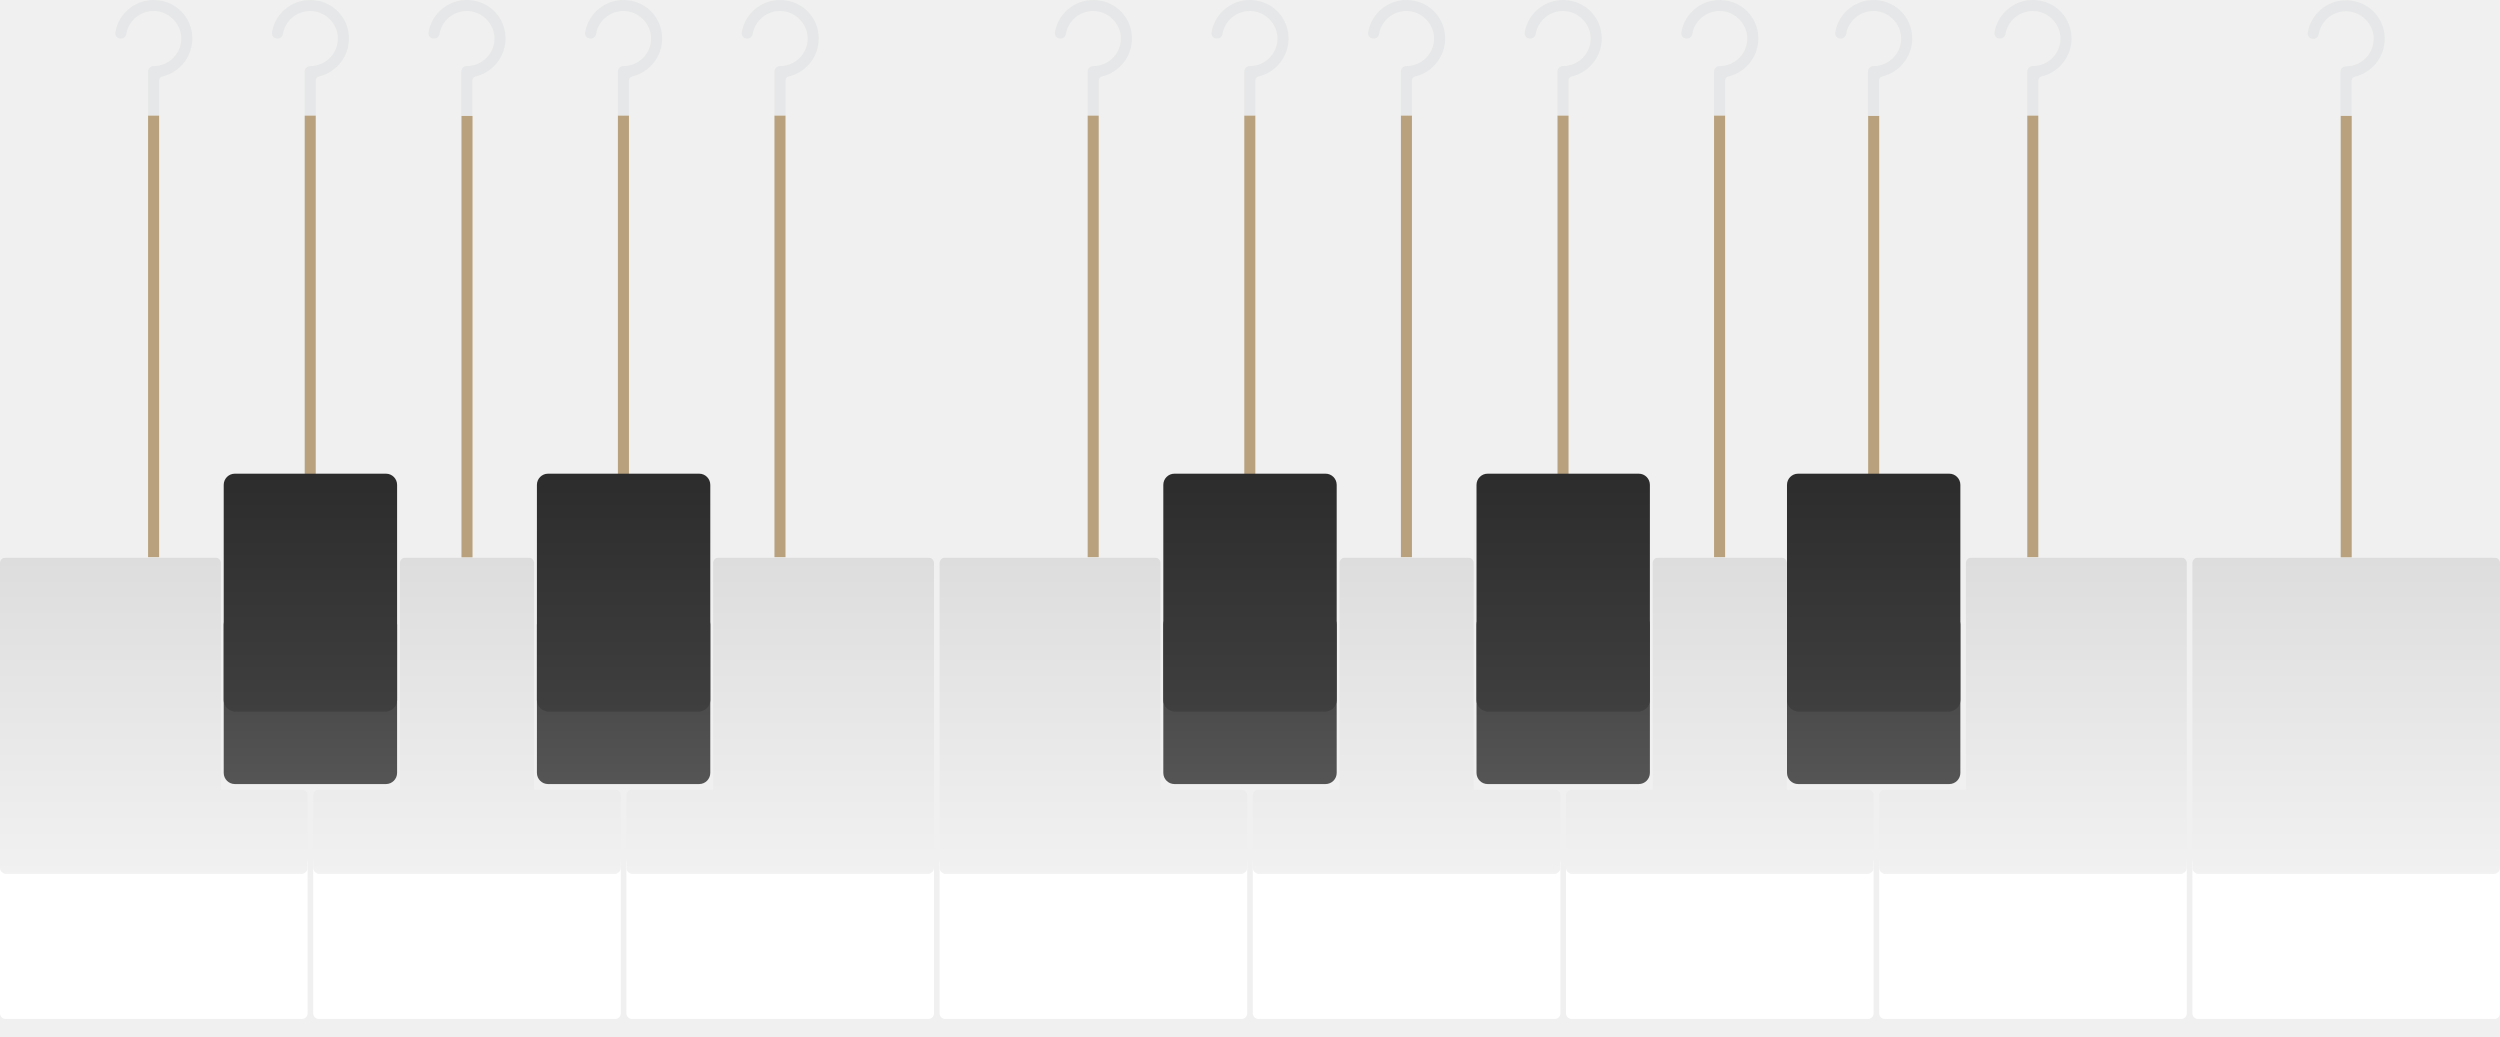
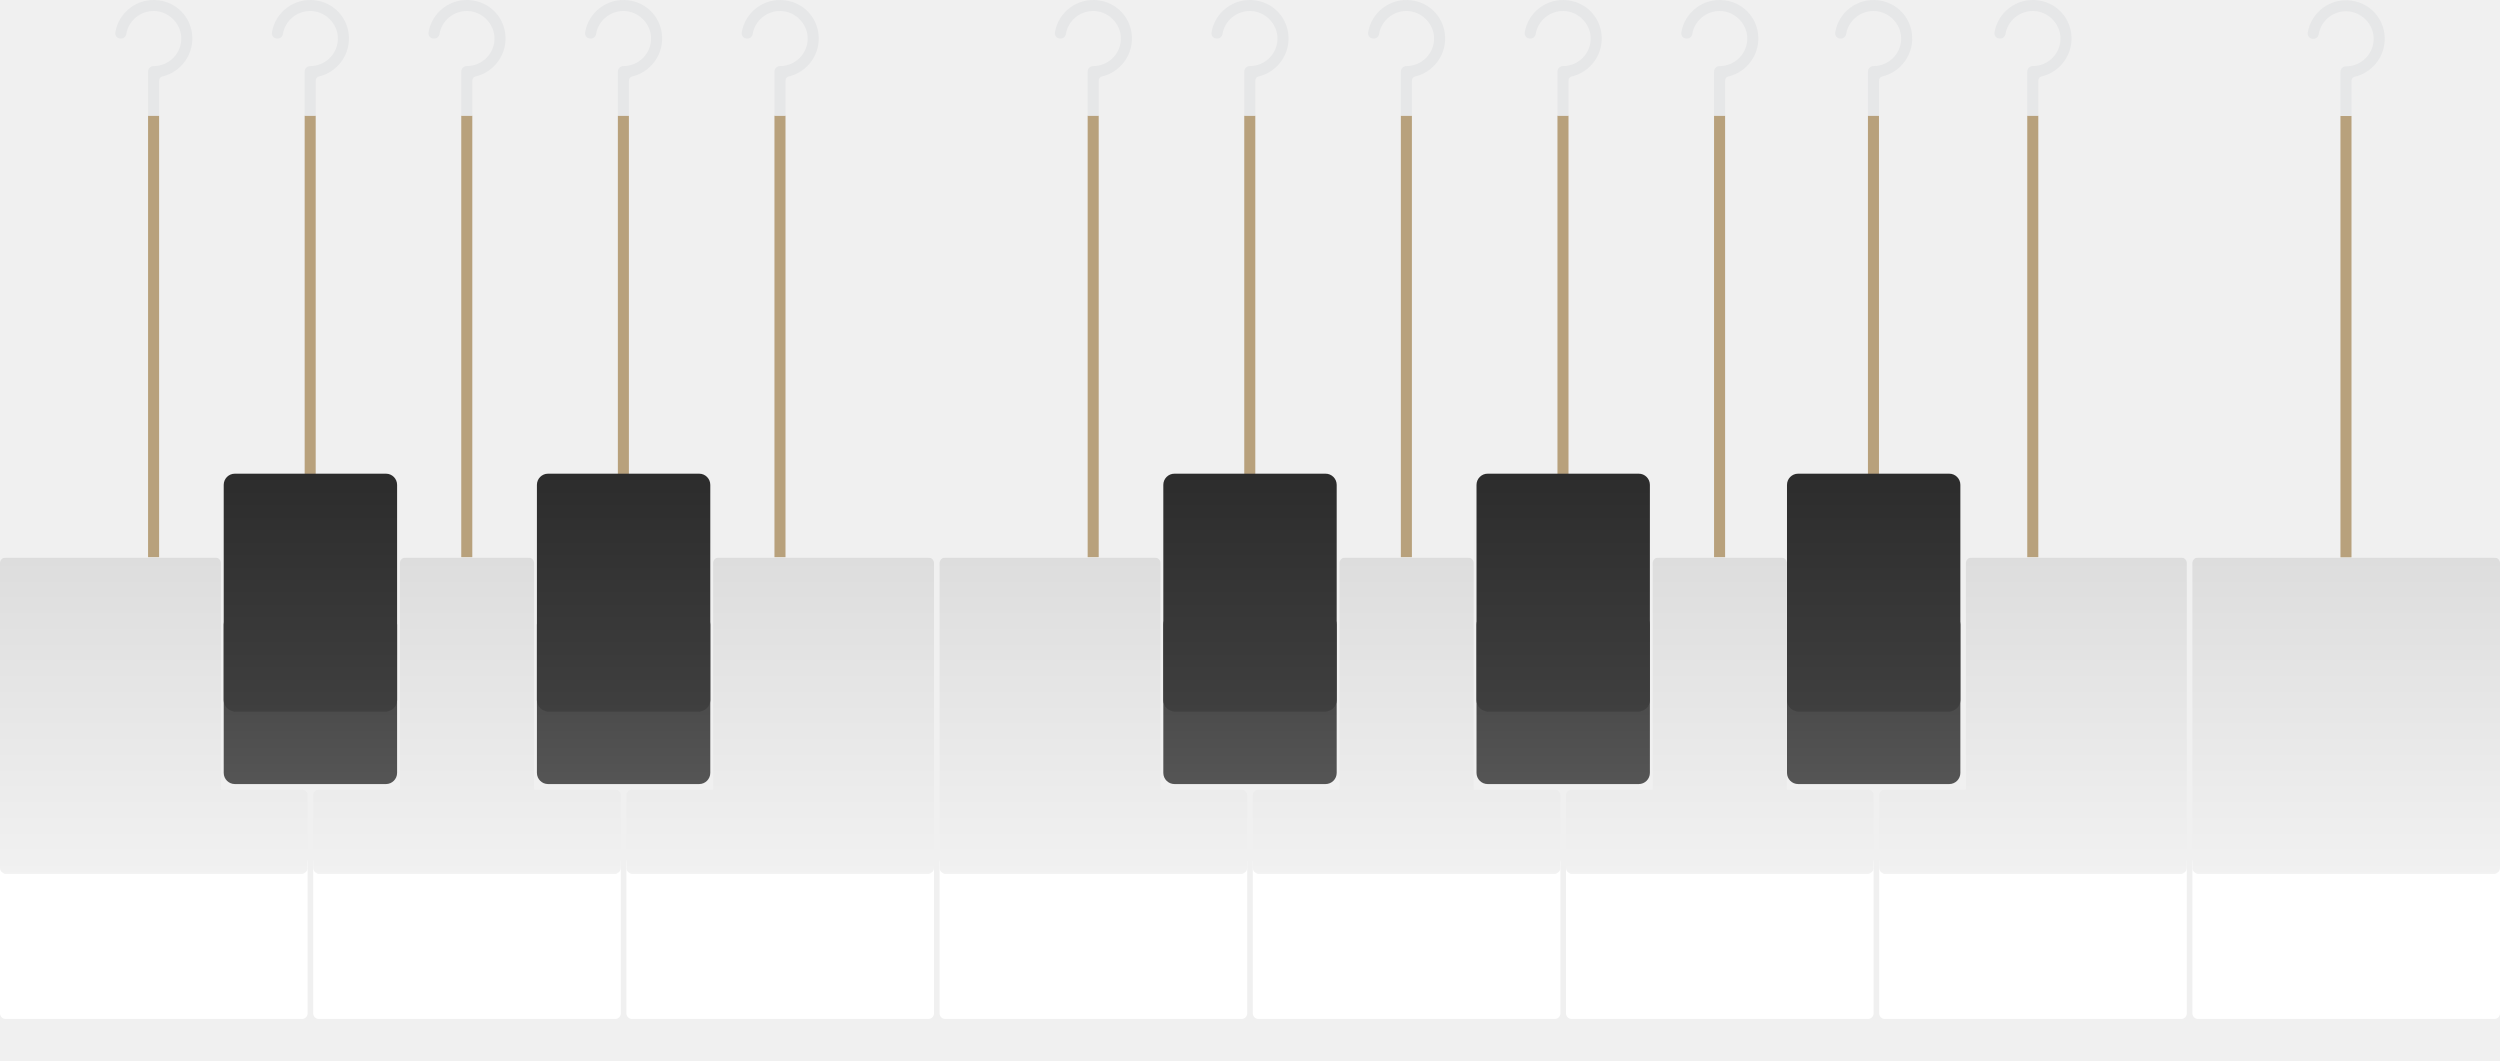
- <svg xmlns="http://www.w3.org/2000/svg" xmlns:xlink="http://www.w3.org/1999/xlink" width="518.854" height="215.173" id="screenshot-e8875ea4-8fa4-80be-8008-ba8c253b60a8" viewBox="0 0 518.854 215.173" fill="none" version="1.1" xml:space="preserve">
+ <svg xmlns="http://www.w3.org/2000/svg" xmlns:xlink="http://www.w3.org/1999/xlink" width="518.854" height="220" id="screenshot-e8875ea4-8fa4-80be-8008-ba8c253b60a8" viewBox="0 0 518.854 220" fill="none" version="1.1" xml:space="preserve">
  <defs id="defs200">
    <pattern xlink:href="#fill-0-render-28" id="pattern18" patternTransform="scale(1)" />
    <pattern xlink:href="#fill-0-render-18" id="pattern17" patternTransform="scale(1)" />
    <pattern xlink:href="#fill-0-render-17" id="pattern16" patternTransform="scale(1)" />
    <pattern xlink:href="#fill-0-render-15" id="pattern15" patternTransform="scale(1)" />
    <pattern xlink:href="#fill-0-render-14" id="pattern14" patternTransform="scale(1)" />
    <pattern xlink:href="#fill-0-render-11" id="pattern13" patternTransform="scale(1)" />
    <pattern xlink:href="#fill-0-render-12" id="pattern12" patternTransform="scale(1)" />
    <pattern xlink:href="#fill-0-render-40" id="pattern11" patternTransform="scale(1)" />
    <pattern xlink:href="#fill-0-render-37" id="pattern10" patternTransform="scale(1)" />
    <pattern xlink:href="#fill-0-render-34" id="pattern9" patternTransform="scale(1)" />
    <pattern xlink:href="#fill-0-render-31" id="pattern8" patternTransform="scale(1)" />
    <pattern xlink:href="#fill-0-render-25" id="pattern7" patternTransform="scale(1)" />
    <pattern xlink:href="#fill-0-render-7" id="pattern6" patternTransform="scale(1)" />
    <pattern xlink:href="#fill-0-render-8" id="pattern5" patternTransform="scale(1)" />
    <pattern xlink:href="#fill-0-render-5" id="pattern4" patternTransform="scale(1)" />
    <pattern xlink:href="#fill-0-render-4" id="pattern3" patternTransform="scale(1)" />
    <pattern xlink:href="#fill-0-render-22" id="pattern2" patternTransform="scale(1)" />
    <pattern xlink:href="#fill-0-render-43" id="pattern1" patternTransform="scale(1)" />
    <defs id="defs104">
      <linearGradient id="fill-color-gradient-render-43-0" x1="0.5" y1="0" x2="0.5" y2="1">
        <stop offset="0" stop-color="#dddddd" stop-opacity="1" id="stop103" />
        <stop offset="1" stop-color="#f1f1f1" stop-opacity="1" id="stop104" />
      </linearGradient>
      <pattern patternUnits="userSpaceOnUse" x="784" y="30" width="110" height="113" id="fill-0-render-43">
        <g id="g104">
          <rect width="110" height="113" style="fill: url(&quot;#fill-color-gradient-render-43-0&quot;);" id="rect104" />
        </g>
      </pattern>
    </defs>
    <defs id="defs55">
      <linearGradient id="fill-color-gradient-render-22-0" x1="0.5" y1="0" x2="0.5" y2="1">
        <stop offset="0" stop-color="#dddddd" stop-opacity="1" id="stop54" />
        <stop offset="1" stop-color="#f1f1f1" stop-opacity="1" id="stop55" />
      </linearGradient>
      <pattern patternUnits="userSpaceOnUse" x="0" y="30" width="110" height="113" patternTransform="matrix(1, 0, 0, 1, 0, 0)" id="fill-0-render-22">
        <g id="g55">
          <rect width="110" height="113" style="fill: url(&quot;#fill-color-gradient-render-22-0&quot;);" id="rect55" />
        </g>
      </pattern>
    </defs>
    <defs id="defs3">
      <linearGradient id="fill-color-gradient-render-4-0" x1="0.5" y1="0" x2="0.5" y2="1">
        <stop offset="0" stop-color="#404040" stop-opacity="1" id="stop2" />
        <stop offset="1" stop-color="#555555" stop-opacity="1" id="stop3" />
      </linearGradient>
      <pattern patternUnits="userSpaceOnUse" x="80" y="50" width="62" height="61" id="fill-0-render-4">
        <g id="g3">
          <rect width="62" height="61" style="fill: url(&quot;#fill-color-gradient-render-4-0&quot;);" id="rect3" />
        </g>
      </pattern>
    </defs>
    <defs id="defs5">
      <linearGradient id="fill-color-gradient-render-5-0" x1="0.5" y1="0" x2="0.5" y2="1">
        <stop offset="0" stop-color="#2c2c2c" stop-opacity="1" id="stop4" />
        <stop offset="1" stop-color="#3f3f3f" stop-opacity="1" id="stop5" />
      </linearGradient>
      <pattern patternUnits="userSpaceOnUse" x="80" y="0" width="62" height="85" id="fill-0-render-5">
        <g id="g5">
          <rect width="62" height="85" style="fill: url(&quot;#fill-color-gradient-render-5-0&quot;);" id="rect5" />
        </g>
      </pattern>
    </defs>
    <defs id="defs13">
      <linearGradient id="fill-color-gradient-render-8-0" x1="0.5" y1="0" x2="0.5" y2="1">
        <stop offset="0" stop-color="#2c2c2c" stop-opacity="1" id="stop12" />
        <stop offset="1" stop-color="#3f3f3f" stop-opacity="1" id="stop13" />
      </linearGradient>
      <pattern patternUnits="userSpaceOnUse" x="192" y="0" width="62" height="85" id="fill-0-render-8">
        <g id="g13">
          <rect width="62" height="85" style="fill: url(&quot;#fill-color-gradient-render-8-0&quot;);" id="rect13" />
        </g>
      </pattern>
    </defs>
    <defs id="defs11">
      <linearGradient id="fill-color-gradient-render-7-0" x1="0.5" y1="0" x2="0.5" y2="1">
        <stop offset="0" stop-color="#404040" stop-opacity="1" id="stop10" />
        <stop offset="1" stop-color="#555555" stop-opacity="1" id="stop11" />
      </linearGradient>
      <pattern patternUnits="userSpaceOnUse" x="192" y="50" width="62" height="61" id="fill-0-render-7">
        <g id="g11">
          <rect width="62" height="61" style="fill: url(&quot;#fill-color-gradient-render-7-0&quot;);" id="rect11" />
        </g>
      </pattern>
    </defs>
    <defs id="defs62">
      <linearGradient id="fill-color-gradient-render-25-0" x1="0.5" y1="0" x2="0.5" y2="1">
        <stop offset="0" stop-color="#dddddd" stop-opacity="1" id="stop61" />
        <stop offset="1" stop-color="#f1f1f1" stop-opacity="1" id="stop62" />
      </linearGradient>
      <pattern patternUnits="userSpaceOnUse" x="112" y="30" width="110" height="113" patternTransform="matrix(1, 0, 0, 1, 0, 0)" id="fill-0-render-25">
        <g id="g62">
          <rect width="110" height="113" style="fill: url(&quot;#fill-color-gradient-render-25-0&quot;);" id="rect62" />
        </g>
      </pattern>
    </defs>
    <defs id="defs76">
      <linearGradient id="fill-color-gradient-render-31-0" x1="0.5" y1="0" x2="0.5" y2="1">
        <stop offset="0" stop-color="#dddddd" stop-opacity="1" id="stop75" />
        <stop offset="1" stop-color="#f1f1f1" stop-opacity="1" id="stop76" />
      </linearGradient>
      <pattern patternUnits="userSpaceOnUse" x="336" y="30" width="110" height="113" patternTransform="matrix(1, 0, 0, 1, 0, 0)" id="fill-0-render-31">
        <g id="g76">
          <rect width="110" height="113" style="fill: url(&quot;#fill-color-gradient-render-31-0&quot;);" id="rect76" />
        </g>
      </pattern>
    </defs>
    <defs id="defs83">
      <linearGradient id="fill-color-gradient-render-34-0" x1="0.5" y1="0" x2="0.5" y2="1">
        <stop offset="0" stop-color="#dddddd" stop-opacity="1" id="stop82" />
        <stop offset="1" stop-color="#f1f1f1" stop-opacity="1" id="stop83" />
      </linearGradient>
      <pattern patternUnits="userSpaceOnUse" x="448" y="30" width="110" height="113" patternTransform="matrix(1, 0, 0, 1, 0, 0)" id="fill-0-render-34">
        <g id="g83">
          <rect width="110" height="113" style="fill: url(&quot;#fill-color-gradient-render-34-0&quot;);" id="rect83" />
        </g>
      </pattern>
    </defs>
    <defs id="defs90">
      <linearGradient id="fill-color-gradient-render-37-0" x1="0.5" y1="0" x2="0.5" y2="1">
        <stop offset="0" stop-color="#dddddd" stop-opacity="1" id="stop89" />
        <stop offset="1" stop-color="#f1f1f1" stop-opacity="1" id="stop90" />
      </linearGradient>
      <pattern patternUnits="userSpaceOnUse" x="560" y="30" width="110" height="113" patternTransform="matrix(1, 0, 0, 1, 0, 0)" id="fill-0-render-37">
        <g id="g90">
          <rect width="110" height="113" style="fill: url(&quot;#fill-color-gradient-render-37-0&quot;);" id="rect90" />
        </g>
      </pattern>
    </defs>
    <defs id="defs97">
      <linearGradient id="fill-color-gradient-render-40-0" x1="0.5" y1="0" x2="0.5" y2="1">
        <stop offset="0" stop-color="#dddddd" stop-opacity="1" id="stop96" />
        <stop offset="1" stop-color="#f1f1f1" stop-opacity="1" id="stop97" />
      </linearGradient>
      <pattern patternUnits="userSpaceOnUse" x="672" y="30" width="110" height="113" patternTransform="matrix(1, 0, 0, 1, 0, 0)" id="fill-0-render-40">
        <g id="g97">
          <rect width="110" height="113" style="fill: url(&quot;#fill-color-gradient-render-40-0&quot;);" id="rect97" />
        </g>
      </pattern>
    </defs>
    <defs id="defs26">
      <linearGradient id="fill-color-gradient-render-12-0" x1="0.5" y1="0" x2="0.5" y2="1">
        <stop offset="0" stop-color="#2c2c2c" stop-opacity="1" id="stop25" />
        <stop offset="1" stop-color="#3f3f3f" stop-opacity="1" id="stop26" />
      </linearGradient>
      <pattern patternUnits="userSpaceOnUse" x="416" y="0" width="62" height="85" id="fill-0-render-12">
        <g id="g26">
          <rect width="62" height="85" style="fill: url(&quot;#fill-color-gradient-render-12-0&quot;);" id="rect26" />
        </g>
      </pattern>
    </defs>
    <defs id="defs24">
      <linearGradient id="fill-color-gradient-render-11-0" x1="0.5" y1="0" x2="0.5" y2="1">
        <stop offset="0" stop-color="#404040" stop-opacity="1" id="stop23" />
        <stop offset="1" stop-color="#555555" stop-opacity="1" id="stop24" />
      </linearGradient>
      <pattern patternUnits="userSpaceOnUse" x="416" y="50" width="62" height="61" id="fill-0-render-11">
        <g id="g24">
          <rect width="62" height="61" style="fill: url(&quot;#fill-color-gradient-render-11-0&quot;);" id="rect24" />
        </g>
      </pattern>
    </defs>
    <defs id="defs32">
      <linearGradient id="fill-color-gradient-render-14-0" x1="0.5" y1="0" x2="0.5" y2="1">
        <stop offset="0" stop-color="#404040" stop-opacity="1" id="stop31" />
        <stop offset="1" stop-color="#555555" stop-opacity="1" id="stop32" />
      </linearGradient>
      <pattern patternUnits="userSpaceOnUse" x="528" y="50" width="62" height="61" id="fill-0-render-14">
        <g id="g32">
          <rect width="62" height="61" style="fill: url(&quot;#fill-color-gradient-render-14-0&quot;);" id="rect32" />
        </g>
      </pattern>
    </defs>
    <defs id="defs34">
      <linearGradient id="fill-color-gradient-render-15-0" x1="0.5" y1="0" x2="0.5" y2="1">
        <stop offset="0" stop-color="#2c2c2c" stop-opacity="1" id="stop33" />
        <stop offset="1" stop-color="#3f3f3f" stop-opacity="1" id="stop34" />
      </linearGradient>
      <pattern patternUnits="userSpaceOnUse" x="528" y="0" width="62" height="85" id="fill-0-render-15">
        <g id="g34">
          <rect width="62" height="85" style="fill: url(&quot;#fill-color-gradient-render-15-0&quot;);" id="rect34" />
        </g>
      </pattern>
    </defs>
    <defs id="defs42">
      <linearGradient id="fill-color-gradient-render-18-0" x1="0.5" y1="0" x2="0.5" y2="1">
        <stop offset="0" stop-color="#2c2c2c" stop-opacity="1" id="stop41" />
        <stop offset="1" stop-color="#3f3f3f" stop-opacity="1" id="stop42" />
      </linearGradient>
      <pattern patternUnits="userSpaceOnUse" x="640" y="0" width="62" height="85" id="fill-0-render-18">
        <g id="g42">
          <rect width="62" height="85" style="fill: url(&quot;#fill-color-gradient-render-18-0&quot;);" id="rect42" />
        </g>
      </pattern>
    </defs>
    <defs id="defs40">
      <linearGradient id="fill-color-gradient-render-17-0" x1="0.5" y1="0" x2="0.5" y2="1">
        <stop offset="0" stop-color="#404040" stop-opacity="1" id="stop39" />
        <stop offset="1" stop-color="#555555" stop-opacity="1" id="stop40" />
      </linearGradient>
      <pattern patternUnits="userSpaceOnUse" x="640" y="50" width="62" height="61" id="fill-0-render-17">
        <g id="g40">
          <rect width="62" height="61" style="fill: url(&quot;#fill-color-gradient-render-17-0&quot;);" id="rect40" />
        </g>
      </pattern>
    </defs>
    <defs id="defs69">
      <linearGradient id="fill-color-gradient-render-28-0" x1="0.5" y1="0" x2="0.5" y2="1">
        <stop offset="0" stop-color="#dddddd" stop-opacity="1" id="stop68" />
        <stop offset="1" stop-color="#f1f1f1" stop-opacity="1" id="stop69" />
      </linearGradient>
      <pattern patternUnits="userSpaceOnUse" x="224" y="30" width="110" height="113" patternTransform="matrix(1, 0, 0, 1, 0, 0)" id="fill-0-render-28">
        <g id="g69">
          <rect width="110" height="113" style="fill: url(&quot;#fill-color-gradient-render-28-0&quot;);" id="rect69" />
        </g>
      </pattern>
    </defs>
  </defs>
  <g id="g41">
    <use xlink:href="#symbol1" id="use11" transform="translate(367.8078,-265.9235)" x="0" y="0" />
-     <use xlink:href="#symbol37" id="use53" transform="translate(367.8539,-265.8667)" style="fill:none" x="0" y="0" />
    <g id="shape-ff5d414d-6088-8044-8008-ba2db54b75a5" style="fill:none" transform="matrix(0.580374,0,0,0.580374,-0.5644969,98.30492)">
      <rect width="62" height="61" x="640" style="fill:url(#pattern16);stroke:none;stroke-width:1.2;stroke-linecap:round;stroke-linejoin:round;stroke-miterlimit:4;stroke-dasharray:none;stroke-opacity:1" ry="4" fill="url(#fill-0-render-17)" rx="4" y="50" id="rect41" />
      <rect width="62" height="85" x="640" style="fill:url(#pattern17);stroke:none;stroke-width:1.2;stroke-linecap:round;stroke-linejoin:round;stroke-miterlimit:4;stroke-dasharray:none;stroke-opacity:1" ry="4" fill="url(#fill-0-render-18)" rx="4" y="0" id="rect43" />
    </g>
  </g>
  <g id="g44">
    <use xlink:href="#symbol1" id="use9" transform="translate(303.3704,-265.9235)" x="0" y="0" />
-     <use xlink:href="#symbol37" id="use52-6-3-4-3-6" transform="translate(303.3783,-265.9235)" style="fill:none" x="0" y="0" />
    <g id="shape-ff5d414d-6088-8044-8008-ba2db54b75a6" style="fill:none" transform="matrix(0.580374,0,0,0.580374,0,98.30492)">
      <rect width="62" height="61" x="528" style="fill:url(#pattern14);stroke:none;stroke-width:1.2;stroke-linecap:round;stroke-linejoin:round;stroke-miterlimit:4;stroke-dasharray:none;stroke-opacity:1" ry="4" fill="url(#fill-0-render-14)" rx="4" y="50" id="rect33" />
      <rect width="62" height="85" x="528" style="fill:url(#pattern15);stroke:none;stroke-width:1.2;stroke-linecap:round;stroke-linejoin:round;stroke-miterlimit:4;stroke-dasharray:none;stroke-opacity:1" ry="4" fill="url(#fill-0-render-15)" rx="4" y="0" id="rect35" />
    </g>
  </g>
  <g id="g46">
    <use xlink:href="#symbol1" id="use7" transform="translate(238.3685,-265.9235)" x="0" y="0" />
-     <use xlink:href="#symbol37" id="use52-6-3-4" transform="translate(238.3764,-265.9235)" style="fill:none" x="0" y="0" />
    <g id="shape-ff5d414d-6088-8044-8008-ba2db54b75a7" style="fill:none" transform="matrix(0.580374,0,0,0.580374,0,98.30492)">
      <rect width="62" height="61" x="416" style="fill:url(#pattern13);stroke:none;stroke-width:1.2;stroke-linecap:round;stroke-linejoin:round;stroke-miterlimit:4;stroke-dasharray:none;stroke-opacity:1" ry="4" fill="url(#fill-0-render-11)" rx="4" y="50" id="rect25" />
      <rect width="62" height="85" x="416" style="fill:url(#pattern12);stroke:none;stroke-width:1.2;stroke-linecap:round;stroke-linejoin:round;stroke-miterlimit:4;stroke-dasharray:none;stroke-opacity:1" ry="4" fill="url(#fill-0-render-12)" rx="4" y="0" id="rect27" />
    </g>
  </g>
  <g id="g49">
    <use xlink:href="#symbol1" id="use4" transform="translate(108.3647,-265.9235)" x="0" y="0" />
-     <use xlink:href="#symbol37" id="use52" transform="translate(108.3727,-265.9235)" style="fill:none" x="0" y="0" />
    <g class="frame-children" id="g14" style="fill:none" transform="matrix(0.580374,0,0,0.580374,0,98.30492)">
      <rect width="62" height="61" x="192" style="fill:url(#pattern6);stroke:none;stroke-width:1.2;stroke-linecap:round;stroke-linejoin:round;stroke-miterlimit:4;stroke-dasharray:none;stroke-opacity:1" ry="4" fill="url(#fill-0-render-7)" rx="4" y="50" id="rect12" />
      <rect width="62" height="85" x="192" style="fill:url(#pattern5);stroke:none;stroke-width:1.2;stroke-linecap:round;stroke-linejoin:round;stroke-miterlimit:4;stroke-dasharray:none;stroke-opacity:1" ry="4" fill="url(#fill-0-render-8)" rx="4" y="0" id="rect14" />
    </g>
  </g>
  <g id="g51">
    <use xlink:href="#symbol1" id="use2" transform="translate(43.36283,-265.9235)" x="0" y="0" />
-     <use xlink:href="#symbol37" id="use51" transform="translate(43.37079,-265.9235)" style="fill:none" x="0" y="0" />
    <g id="shape-ff5d414d-6088-8044-8008-ba2db54b75aa" style="fill:none" transform="matrix(0.580374,0,0,0.580374,0,98.30492)">
      <rect width="62" height="61" x="80" style="fill:url(#pattern3);stroke:none;stroke-width:1.2;stroke-linecap:round;stroke-linejoin:round;stroke-miterlimit:4;stroke-dasharray:none;stroke-opacity:1" ry="4" fill="url(#fill-0-render-4)" rx="4" y="50" id="rect4" />
      <rect width="62" height="85" x="80" style="fill:url(#pattern4);stroke:none;stroke-width:1.2;stroke-linecap:round;stroke-linejoin:round;stroke-miterlimit:4;stroke-dasharray:none;stroke-opacity:1" ry="4" fill="url(#fill-0-render-5)" rx="4" y="0" id="rect6" />
    </g>
  </g>
  <g id="g38">
    <use xlink:href="#symbol1" id="use13" transform="translate(465.8751,-265.8667)" x="0" y="0" />
-     <use xlink:href="#symbol37" id="use54" transform="translate(465.9212,-265.8667)" style="fill:none" x="0" y="0" />
    <g id="g1" transform="matrix(0.580374,0,0,0.580374,0,98.30492)">
      <rect rx="2" ry="2" x="784" y="137" width="110" height="58" style="fill:#ffffff;fill-opacity:1;stroke:none;stroke-width:1.2;stroke-linecap:round;stroke-linejoin:round;stroke-miterlimit:4;stroke-dasharray:none;stroke-opacity:1" id="rect103" />
      <rect width="110" height="113" x="784" style="fill:url(#pattern1);stroke:none;stroke-width:1.2;stroke-linecap:round;stroke-linejoin:round;stroke-miterlimit:4;stroke-dasharray:none;stroke-opacity:1" ry="2" fill="url(#fill-0-render-43)" rx="2" y="30" id="rect105" />
    </g>
  </g>
  <g id="g39">
    <use xlink:href="#symbol1" id="use12" transform="translate(400.8732,-265.9235)" x="0" y="0" />
-     <use xlink:href="#symbol37" id="use53-2" transform="translate(400.8772,-265.9235)" style="fill:none" x="0" y="0" />
    <g class="frame-container-wrapper" id="g102" style="fill:none" transform="matrix(0.580374,0,0,0.580374,0,98.30492)">
      <rect rx="2" ry="2" x="672" y="137" width="110" height="58" style="fill:#ffffff;fill-opacity:1;stroke:none;stroke-width:1.2;stroke-linecap:round;stroke-linejoin:round;stroke-miterlimit:4;stroke-dasharray:none;stroke-opacity:1" id="rect96" />
      <path d="m 674,143 c -1.104,0 -2,-0.896 -2,-2 v -26 c 0,-1.104 0.896,-2 2,-2 h 29 V 32 c 0,-1.104 0.896,-2 2,-2 h 75 c 1.104,0 2,0.896 2,2 v 83 26 c 0,1.104 -0.896,2 -2,2" fill="url(#fill-0-render-40)" id="path97" style="fill:url(#pattern11)" />
    </g>
  </g>
  <g id="g43">
    <use xlink:href="#symbol1" id="use10" transform="translate(335.8713,-265.9235)" x="0" y="0" />
-     <use xlink:href="#symbol37" id="use52-6-3-4-3-6-7" transform="translate(335.8713,-265.9235)" style="fill:none" x="0" y="0" />
    <g id="shape-ff5d414d-6088-8044-8008-ba2db67c106e" style="fill:none" transform="matrix(0.580374,0,0,0.580374,0,98.30492)">
      <rect rx="2" ry="2" x="560" y="137" width="110" height="58" style="fill:#ffffff;fill-opacity:1;stroke:none;stroke-width:1.2;stroke-linecap:round;stroke-linejoin:round;stroke-miterlimit:4;stroke-dasharray:none;stroke-opacity:1" id="rect89" />
      <path d="m 562,143 c -1.104,0 -2,-0.896 -2,-2 v -26 c 0,-1.104 0.896,-2 2,-2 h 29 V 32 c 0,-1.104 0.896,-2 2,-2 h 44 c 1.104,0 2,0.896 2,2 v 81 h 29 c 1.104,0 2,0.896 2,2 v 26 c 0,1.104 -0.896,2 -2,2 h -31" fill="url(#fill-0-render-37)" id="path90" style="fill:url(#pattern10)" />
    </g>
  </g>
  <g id="g45">
    <use xlink:href="#symbol1" id="use8" transform="translate(270.8694,-265.9235)" x="0" y="0" />
-     <use xlink:href="#symbol37" id="use52-6-3-4-3" transform="translate(270.8774,-265.9235)" style="fill:none" x="0" y="0" />
    <g id="shape-ff5d414d-6088-8044-8008-ba2db67c106f" style="fill:none" transform="matrix(0.580374,0,0,0.580374,0,98.30492)">
      <rect rx="2" ry="2" x="448" y="137" width="110" height="58" style="fill:#ffffff;fill-opacity:1;stroke:none;stroke-width:1.2;stroke-linecap:round;stroke-linejoin:round;stroke-miterlimit:4;stroke-dasharray:none;stroke-opacity:1" id="rect82" />
      <path d="m 450,143 c -1.104,0 -2,-0.896 -2,-2 v -26 c 0,-1.104 0.896,-2 2,-2 h 29 V 32 c 0,-1.104 0.896,-2 2,-2 h 44 c 1.104,0 2,0.896 2,2 v 81 h 29 c 1.104,0 2,0.896 2,2 v 26 c 0,1.104 -0.896,2 -2,2 h -31" fill="url(#fill-0-render-34)" id="path83" style="fill:url(#pattern9)" />
    </g>
  </g>
  <g id="g47">
    <use xlink:href="#symbol1" id="use6" transform="translate(205.8675,-265.9235)" x="0" y="0" />
-     <use xlink:href="#symbol37" id="use52-6-3" transform="translate(205.8675,-265.9235)" style="fill:none" x="0" y="0" />
    <g id="shape-ff5d414d-6088-8044-8008-ba2db67c1070" style="fill:none" transform="matrix(0.580374,0,0,0.580374,0,98.30492)">
      <rect rx="2" ry="2" x="336" y="137" width="110" height="58" style="fill:#ffffff;fill-opacity:1;stroke:none;stroke-width:1.2;stroke-linecap:round;stroke-linejoin:round;stroke-miterlimit:4;stroke-dasharray:none;stroke-opacity:1" id="rect75" />
      <path d="M 336,115 V 32 c 0,-1.104 0.896,-2 2,-2 h 75 c 1.104,0 2,0.896 2,2 v 81 h 29 c 1.104,0 2,0.896 2,2 v 26 c 0,1.104 -0.896,2 -2,2 h -31 -75 c -1.104,0 -2,-0.896 -2,-2 v -26" fill="url(#fill-0-render-31)" id="path76" style="fill:url(#pattern8)" />
    </g>
  </g>
  <g id="g48">
    <use xlink:href="#symbol1" id="use5" transform="translate(140.8657,-265.9235)" x="0" y="0" />
-     <use xlink:href="#symbol37" id="use52-6" transform="translate(140.8657,-265.9235)" style="fill:none" x="0" y="0" />
    <g id="shape-ff5d414d-6088-8044-8008-ba2db67c1071" style="fill:none" transform="matrix(0.580374,0,0,0.580374,0,98.30492)">
      <rect rx="2" ry="2" x="224" y="137" width="110" height="58" style="fill:#ffffff;fill-opacity:1;stroke:none;stroke-width:1.2;stroke-linecap:round;stroke-linejoin:round;stroke-miterlimit:4;stroke-dasharray:none;stroke-opacity:1" id="rect68" />
      <path d="m 226,143 c -1.104,0 -2,-0.896 -2,-2 v -26 c 0,-1.104 0.896,-2 2,-2 h 29 V 32 c 0,-1.104 0.896,-2 2,-2 h 75 c 1.104,0 2,0.896 2,2 v 83 26 c 0,1.104 -0.896,2 -2,2" fill="url(#fill-0-render-28)" id="path69" style="fill:url(#pattern18)" />
    </g>
  </g>
  <g id="g50">
    <use xlink:href="#symbol1" id="use3" transform="translate(75.86377,-265.9235)" x="0" y="0" />
-     <use xlink:href="#symbol37" id="use51-0" transform="translate(75.9099,-265.8667)" style="fill:none" x="0" y="0" />
    <g class="frame-container-shadows" id="g65" style="fill:none" transform="matrix(0.580374,0,0,0.580374,0,98.30492)">
      <rect rx="2" ry="2" x="112" y="137" width="110" height="58" style="fill:#ffffff;fill-opacity:1;stroke:none;stroke-width:1.2;stroke-linecap:round;stroke-linejoin:round;stroke-miterlimit:4;stroke-dasharray:none;stroke-opacity:1" id="rect61" />
      <path d="m 114,143 c -1.104,0 -2,-0.896 -2,-2 v -26 c 0,-1.104 0.896,-2 2,-2 h 29 V 32 c 0,-1.104 0.896,-2 2,-2 h 44 c 1.104,0 2,0.896 2,2 v 81 h 29 c 1.104,0 2,0.896 2,2 v 26 c 0,1.104 -0.896,2 -2,2 h -31" fill="url(#fill-0-render-25)" id="path62" style="fill:url(#pattern7)" />
    </g>
  </g>
  <g id="g37">
    <use xlink:href="#symbol1" id="use1" transform="translate(10.86188,-265.9235)" x="0" y="0" />
-     <use xlink:href="#symbol37" id="use37" x="0" y="0" transform="translate(10.86651,-265.9235)" />
    <g class="frame-children" id="g56" style="fill:none" transform="matrix(0.580374,0,0,0.580374,0,98.30492)">
      <rect rx="2" ry="2" x="0" y="137" width="110" height="58" style="fill:#ffffff;fill-opacity:1;stroke:none;stroke-width:1.2;stroke-linecap:round;stroke-linejoin:round;stroke-miterlimit:4;stroke-dasharray:none;stroke-opacity:1" id="rect54" />
      <path d="M 0,115 V 32 c 0,-1.104 0.896,-2 2,-2 h 75 c 1.104,0 2,0.896 2,2 v 81 h 29 c 1.104,0 2,0.896 2,2 v 26 c 0,1.104 -0.896,2 -2,2 H 77 2 c -1.104,0 -2,-0.896 -2,-2 v -26" fill="url(#fill-0-render-22)" id="path55" style="fill:url(#pattern2)" />
    </g>
  </g>
-   <g id="symbol37" transform="translate(-10.86651,265.9235)">
-     <rect style="fill:#b8a17c;fill-opacity:1;stroke-width:1.252" id="rect16" width="2.29" height="91.659" x="30.734" y="24" />
-   </g>
  <g id="symbol1" transform="translate(-2.401777,265.7967)">
+     <rect style="fill:#b8a17c;fill-opacity:1;stroke-width:1.252" id="rect16" width="2.29" height="91.659" x="30.734" y="24" transform="translate(-8.464734,0.1268)" />
    <path style="fill:#e6e7e8;stroke-width:0.065" d="m 24.567,16.821 v 7.306 h -2.298 v -9.143 c 0,-0.631 0.514,-1.143 1.149,-1.143 3.223,0 5.835,-2.654 5.742,-5.881 -0.086,-2.979 -2.582,-5.464 -5.577,-5.548 -2.919,-0.082 -5.371,2.017 -5.832,4.773 -0.09,0.534 -0.528,0.941 -1.073,0.941 h -0.115 c -0.686,0 -1.194,-0.593 -1.09,-1.247 0.658,-4.166 4.559,-7.275 9.043,-6.68 3.573,0.474 6.348,3.203 6.859,6.753 0.619,4.301 -2.231,8.152 -6.168,9.055 -0.378,0.086 -0.64,0.427 -0.64,0.813" id="path3" />
  </g>
</svg>
